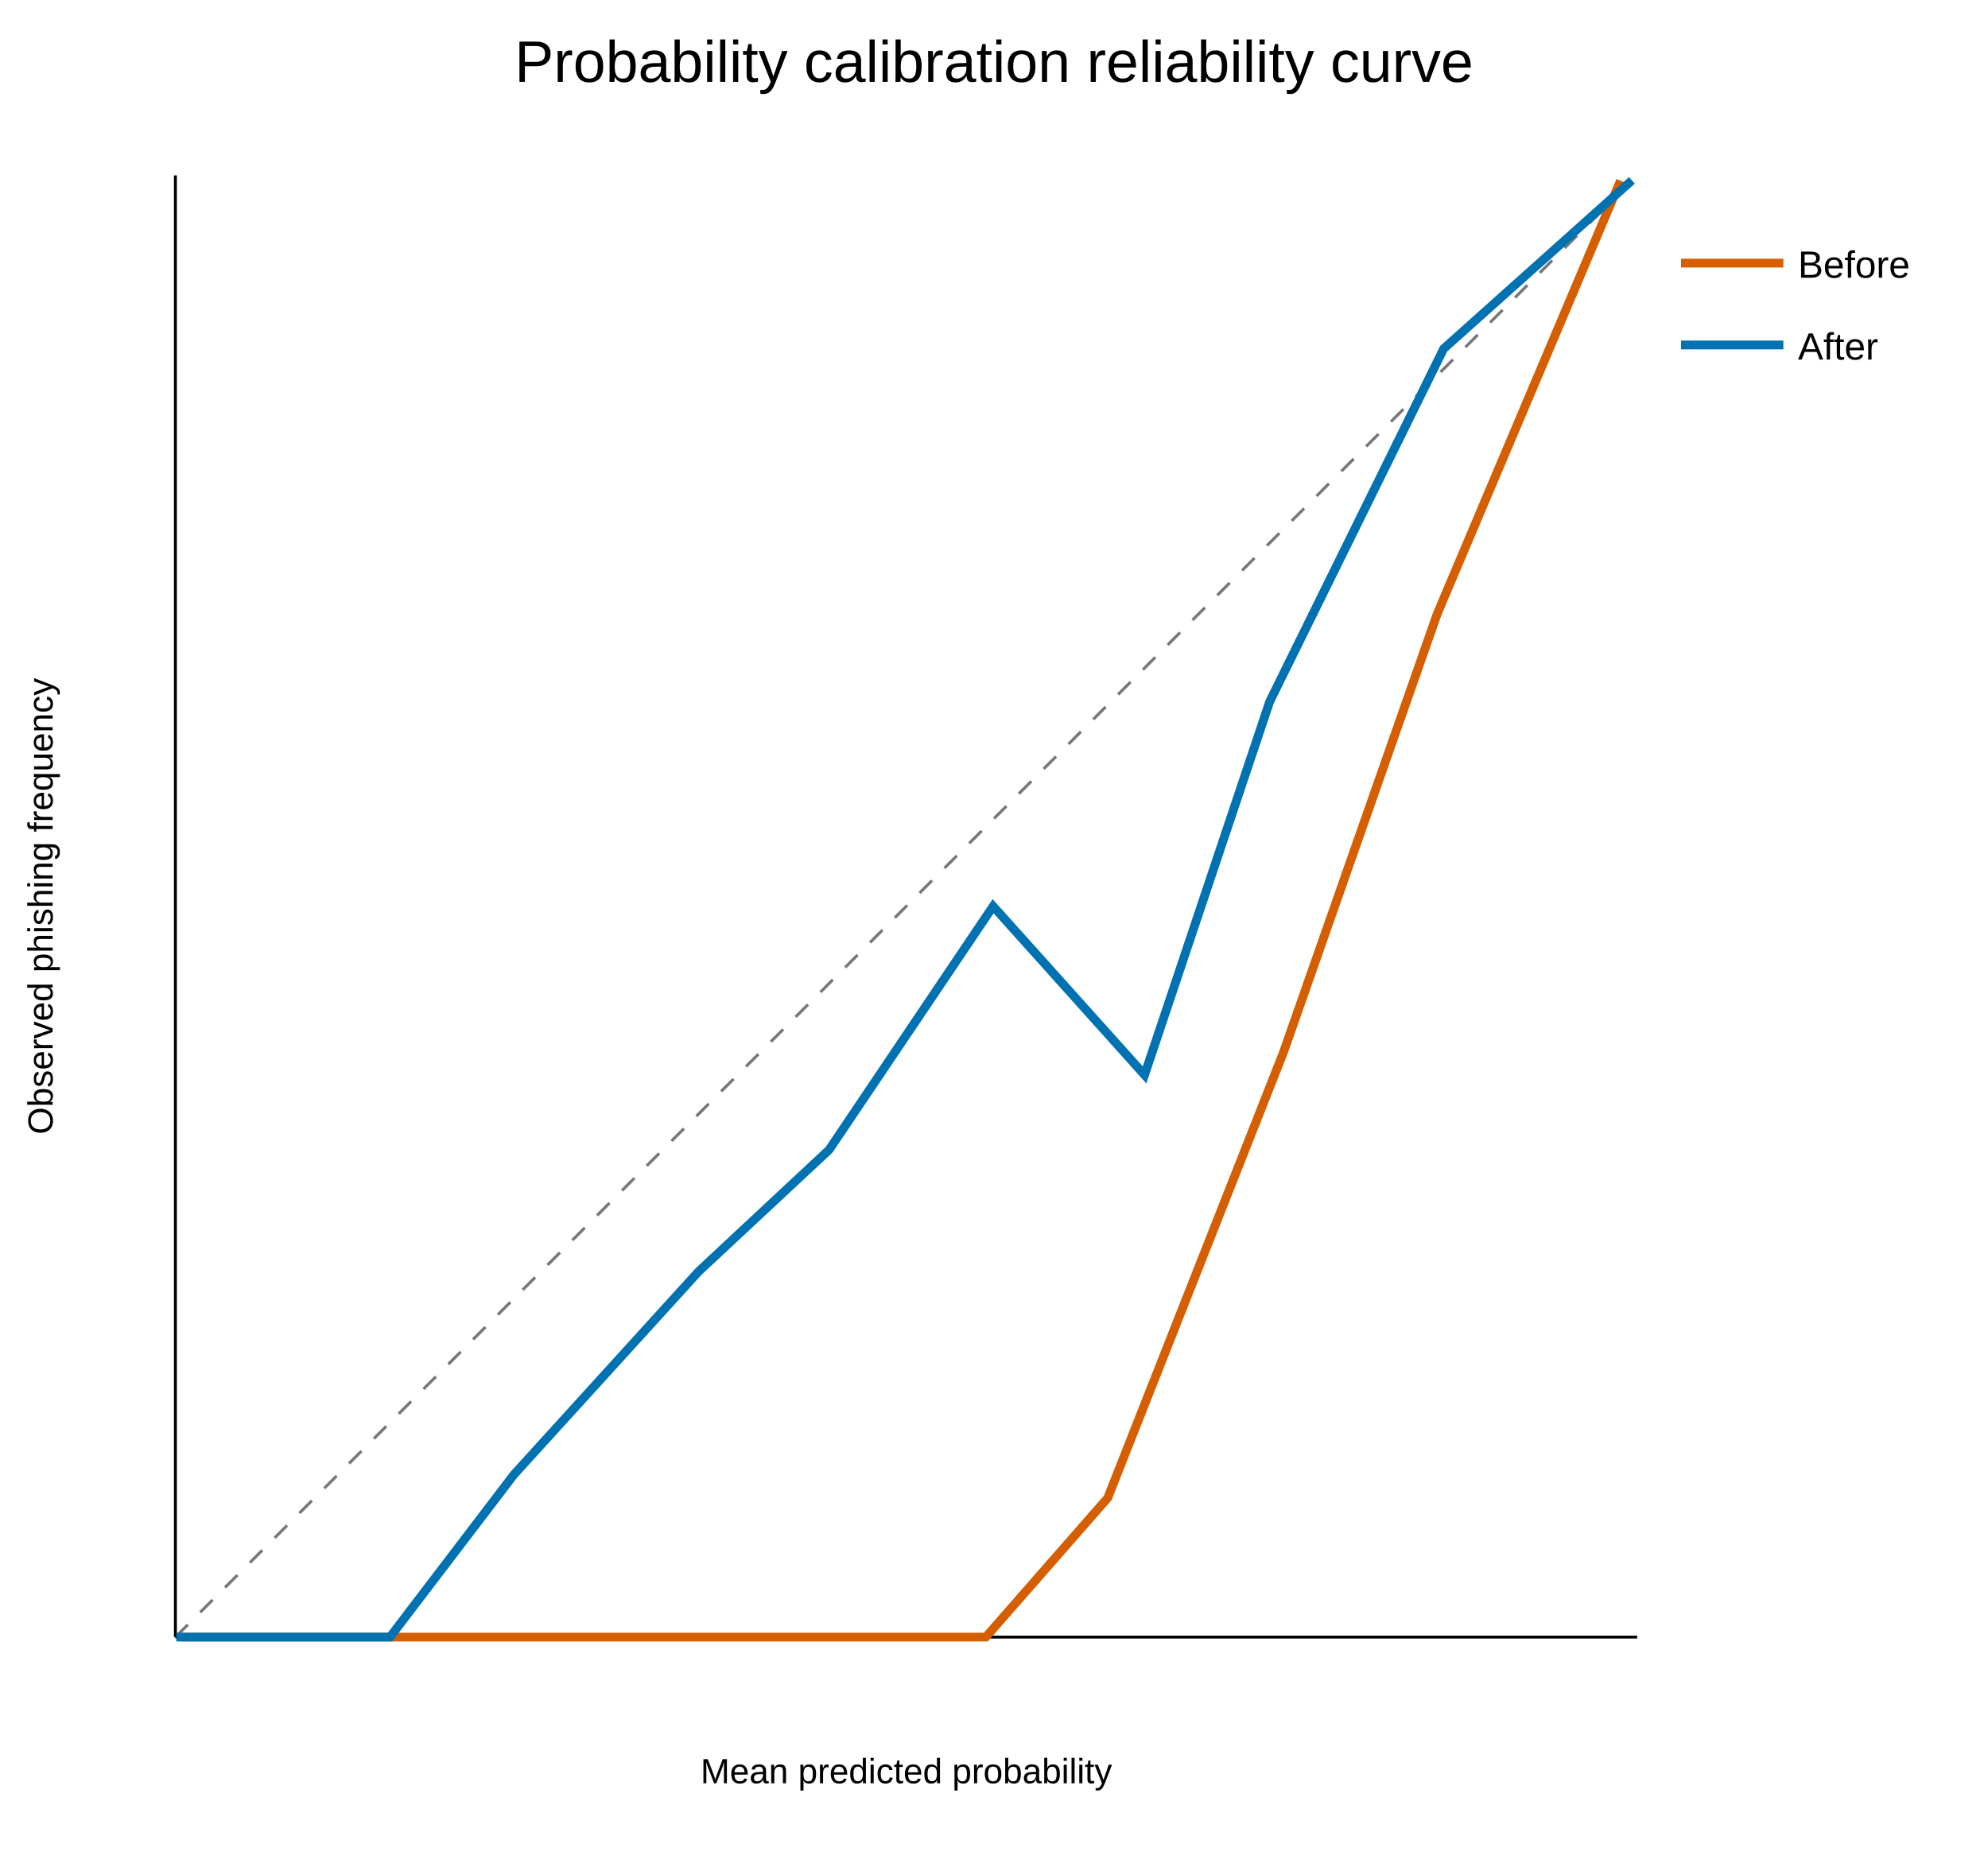
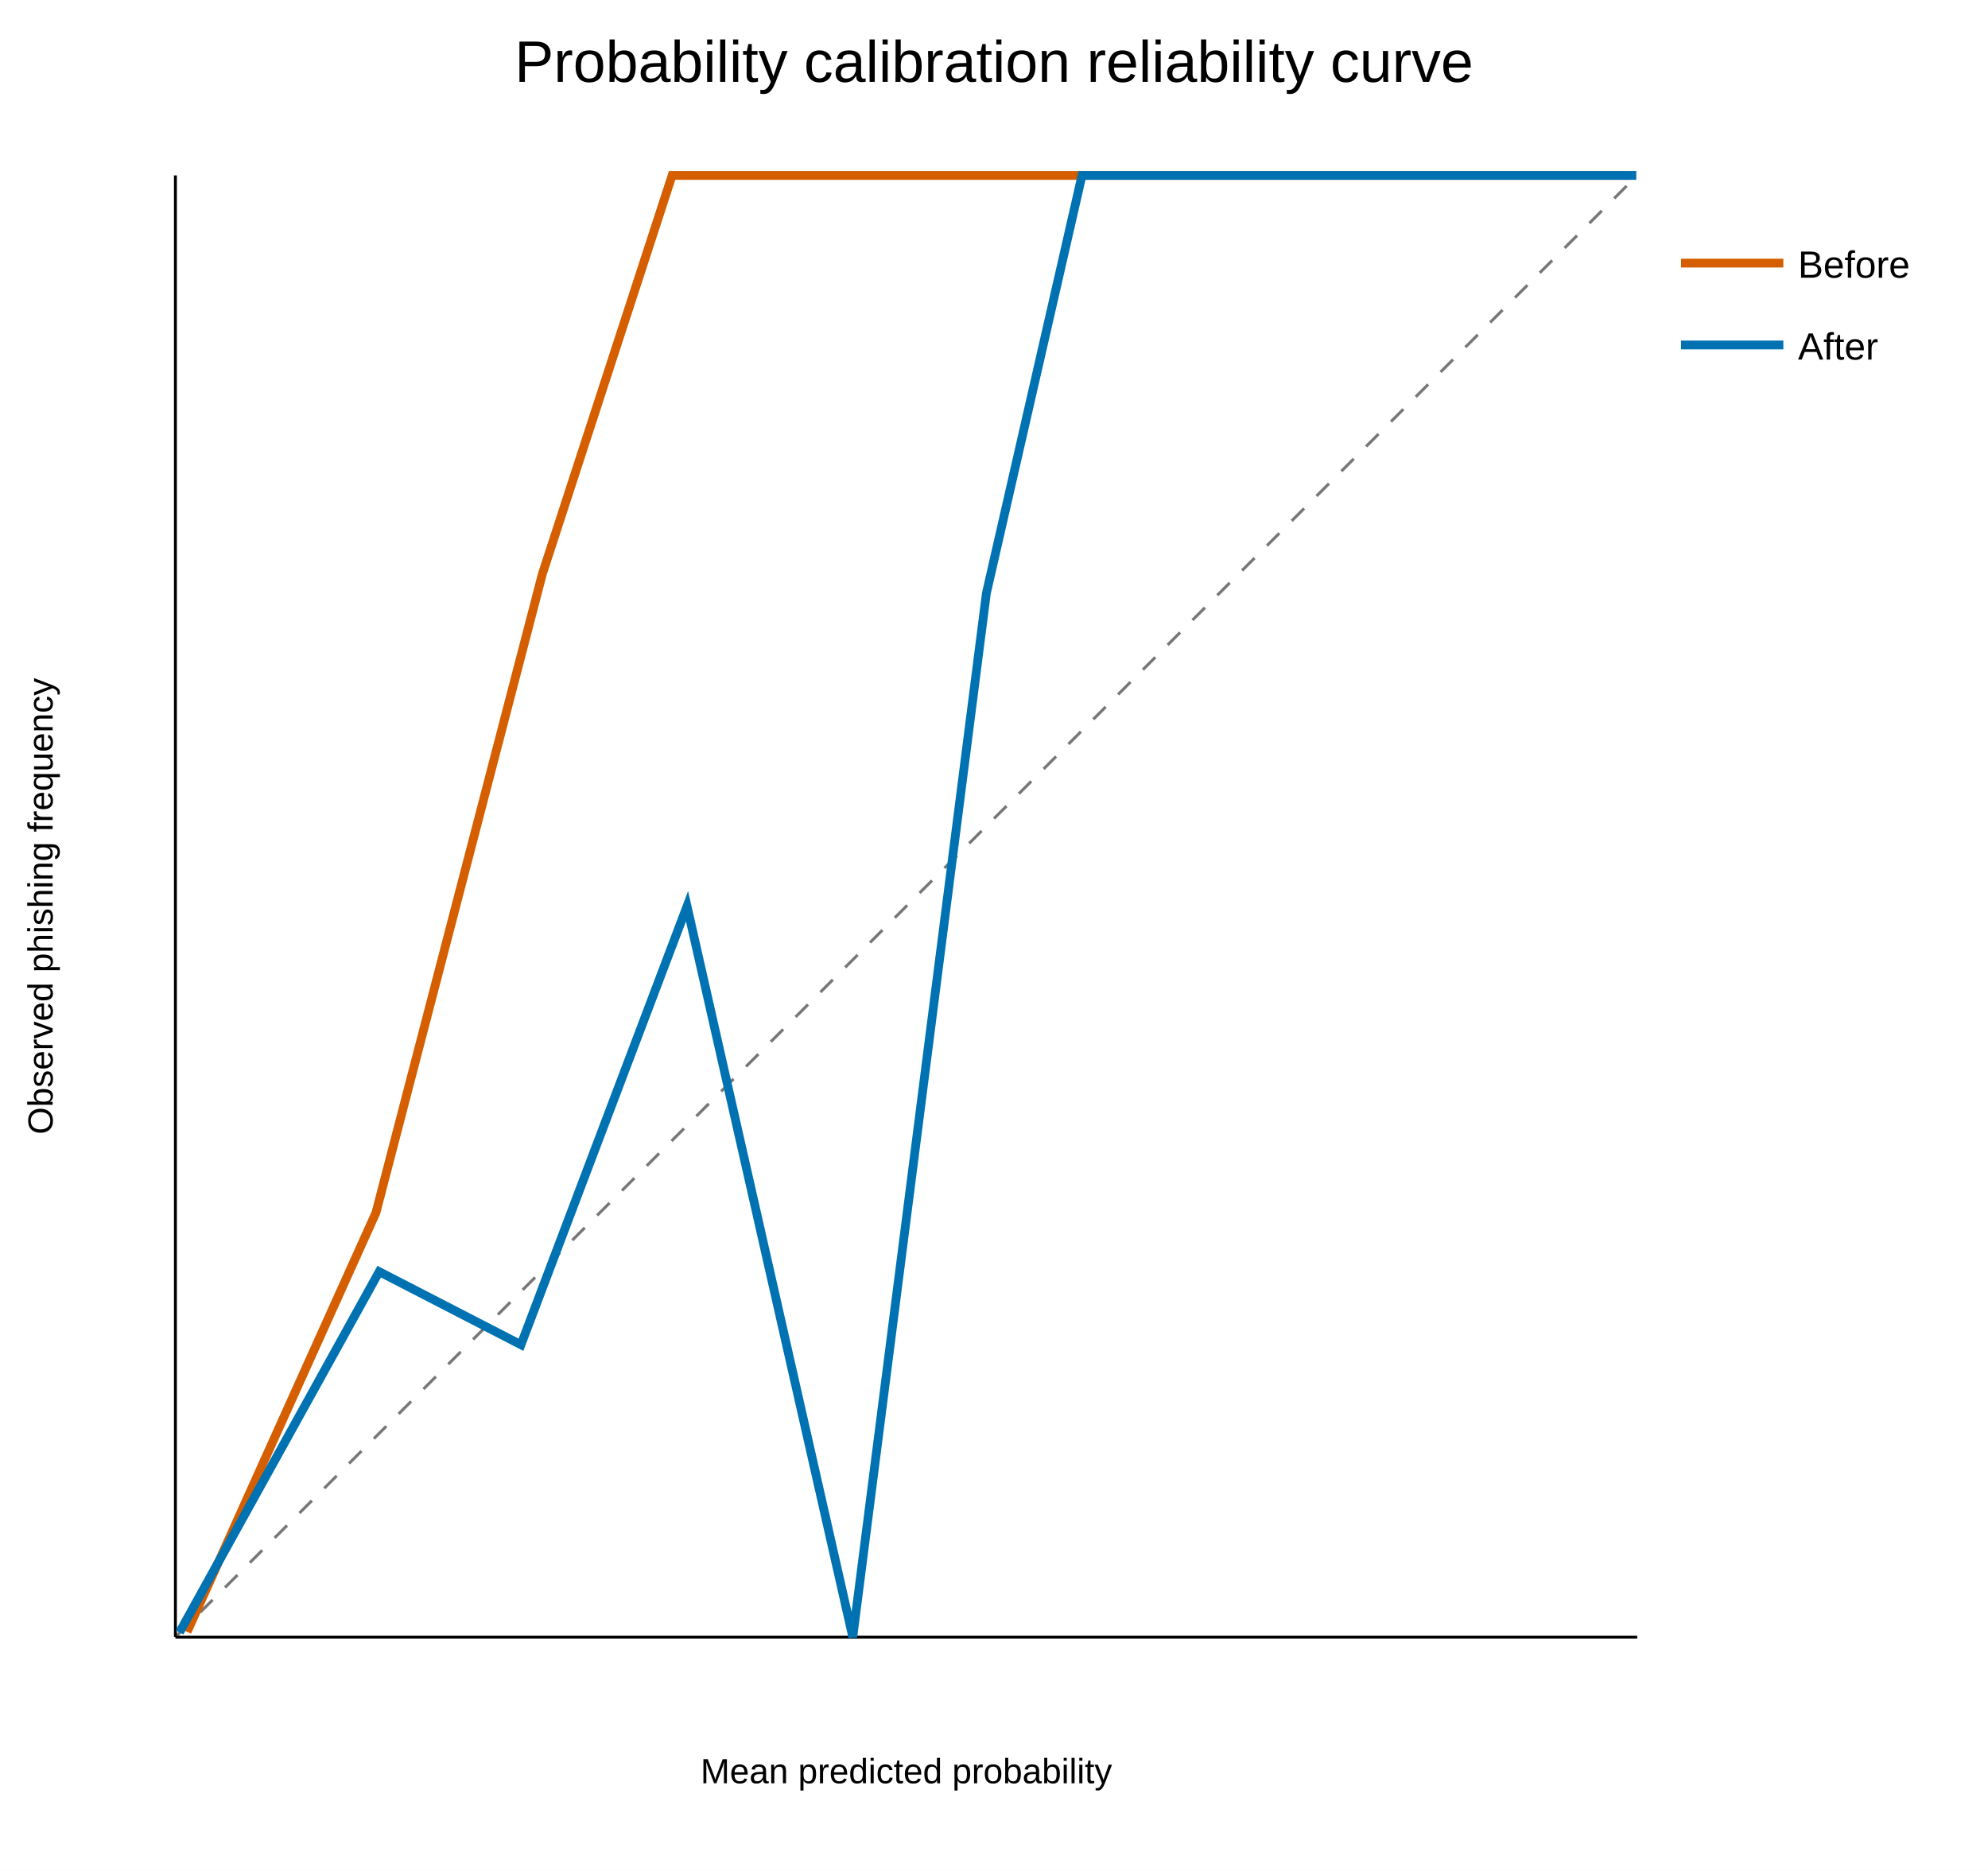
<svg xmlns="http://www.w3.org/2000/svg" width="680" height="640" viewBox="0 0 680 640">
  <rect width="100%" height="100%" fill="white" />
  <text x="340" y="28" text-anchor="middle" font-family="Arial" font-size="20">Probability calibration reliability curve</text>
  <line x1="60" y1="560" x2="560" y2="60" stroke="#777" stroke-dasharray="6 6" />
  <line x1="60" y1="560" x2="560" y2="560" stroke="black" />
  <line x1="60" y1="560" x2="60" y2="60" stroke="black" />
-   <polyline points="62.4,560.0 133.4,560.0 180.9,560.0 233.6,560.0 282.7,560.0 337.2,560.0 378.9,512.4 439.0,360.0 491.6,210.0 554.3,61.8" fill="none" stroke="#d55e00" stroke-width="3" />
-   <polyline points="60.3,560.0 133.4,560.0 175.8,504.4 238.9,435.0 283.6,393.3 339.7,310.0 391.5,367.7 434.3,240.0 493.8,119.3 558.2,61.7" fill="none" stroke="#0072b2" stroke-width="3" />
+   <polyline points="64.0,558.2 128.6,414.8 185.5,196.4 229.9,60.0 279.6,60.0 332.3,60.0 378.4,60.0 442.4,60.0 489.1,60.0 557.8,60.0" fill="none" stroke="#d55e00" stroke-width="3" />
+   <polyline points="61.4,558.4 129.7,435.0 178.2,460.0 235.0,310.0 291.7,560.0 337.4,202.9 370.1,60.0 426.6,60.0 485.4,60.0 559.7,60.0" fill="none" stroke="#0072b2" stroke-width="3" />
  <text x="310" y="610" text-anchor="middle" font-family="Arial">Mean predicted probability</text>
  <text x="18" y="310" text-anchor="middle" transform="rotate(-90 18 310)" font-family="Arial">Observed phishing frequency</text>
  <line x1="575" y1="90" x2="610" y2="90" stroke="#d55e00" stroke-width="3" />
  <text x="615" y="95" font-family="Arial" font-size="13">Before</text>
  <line x1="575" y1="118" x2="610" y2="118" stroke="#0072b2" stroke-width="3" />
  <text x="615" y="123" font-family="Arial" font-size="13">After</text>
</svg>
